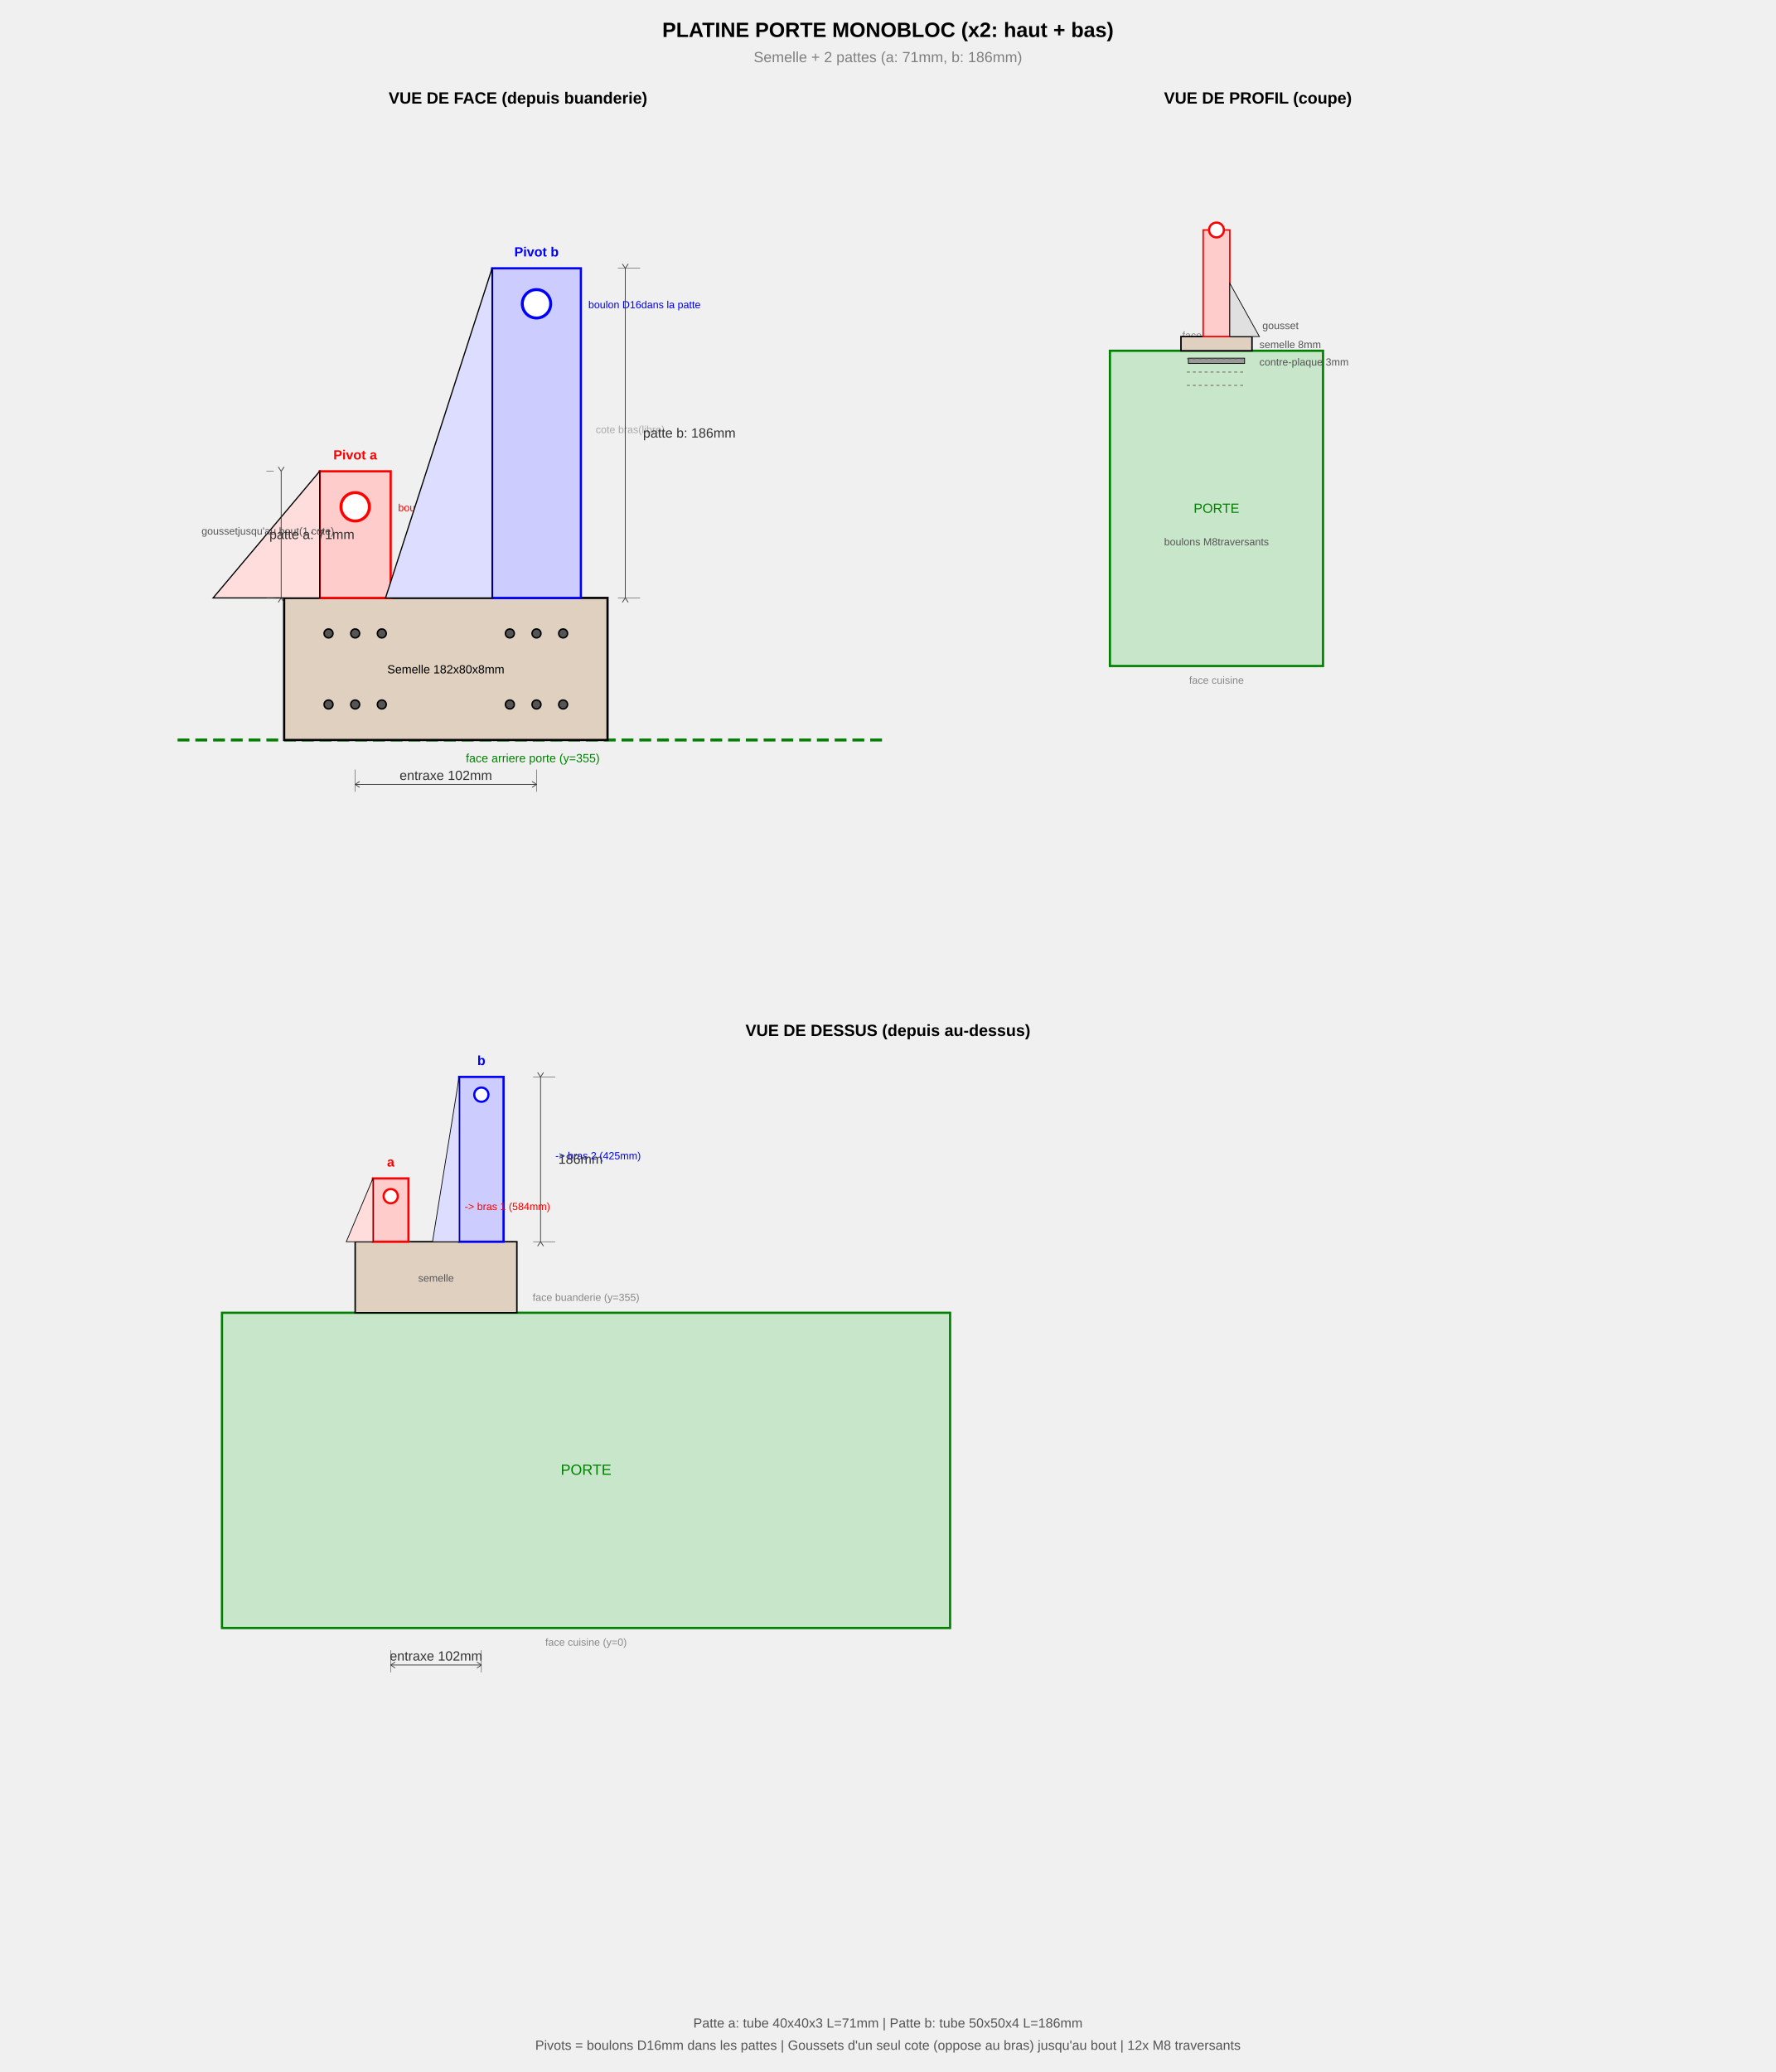
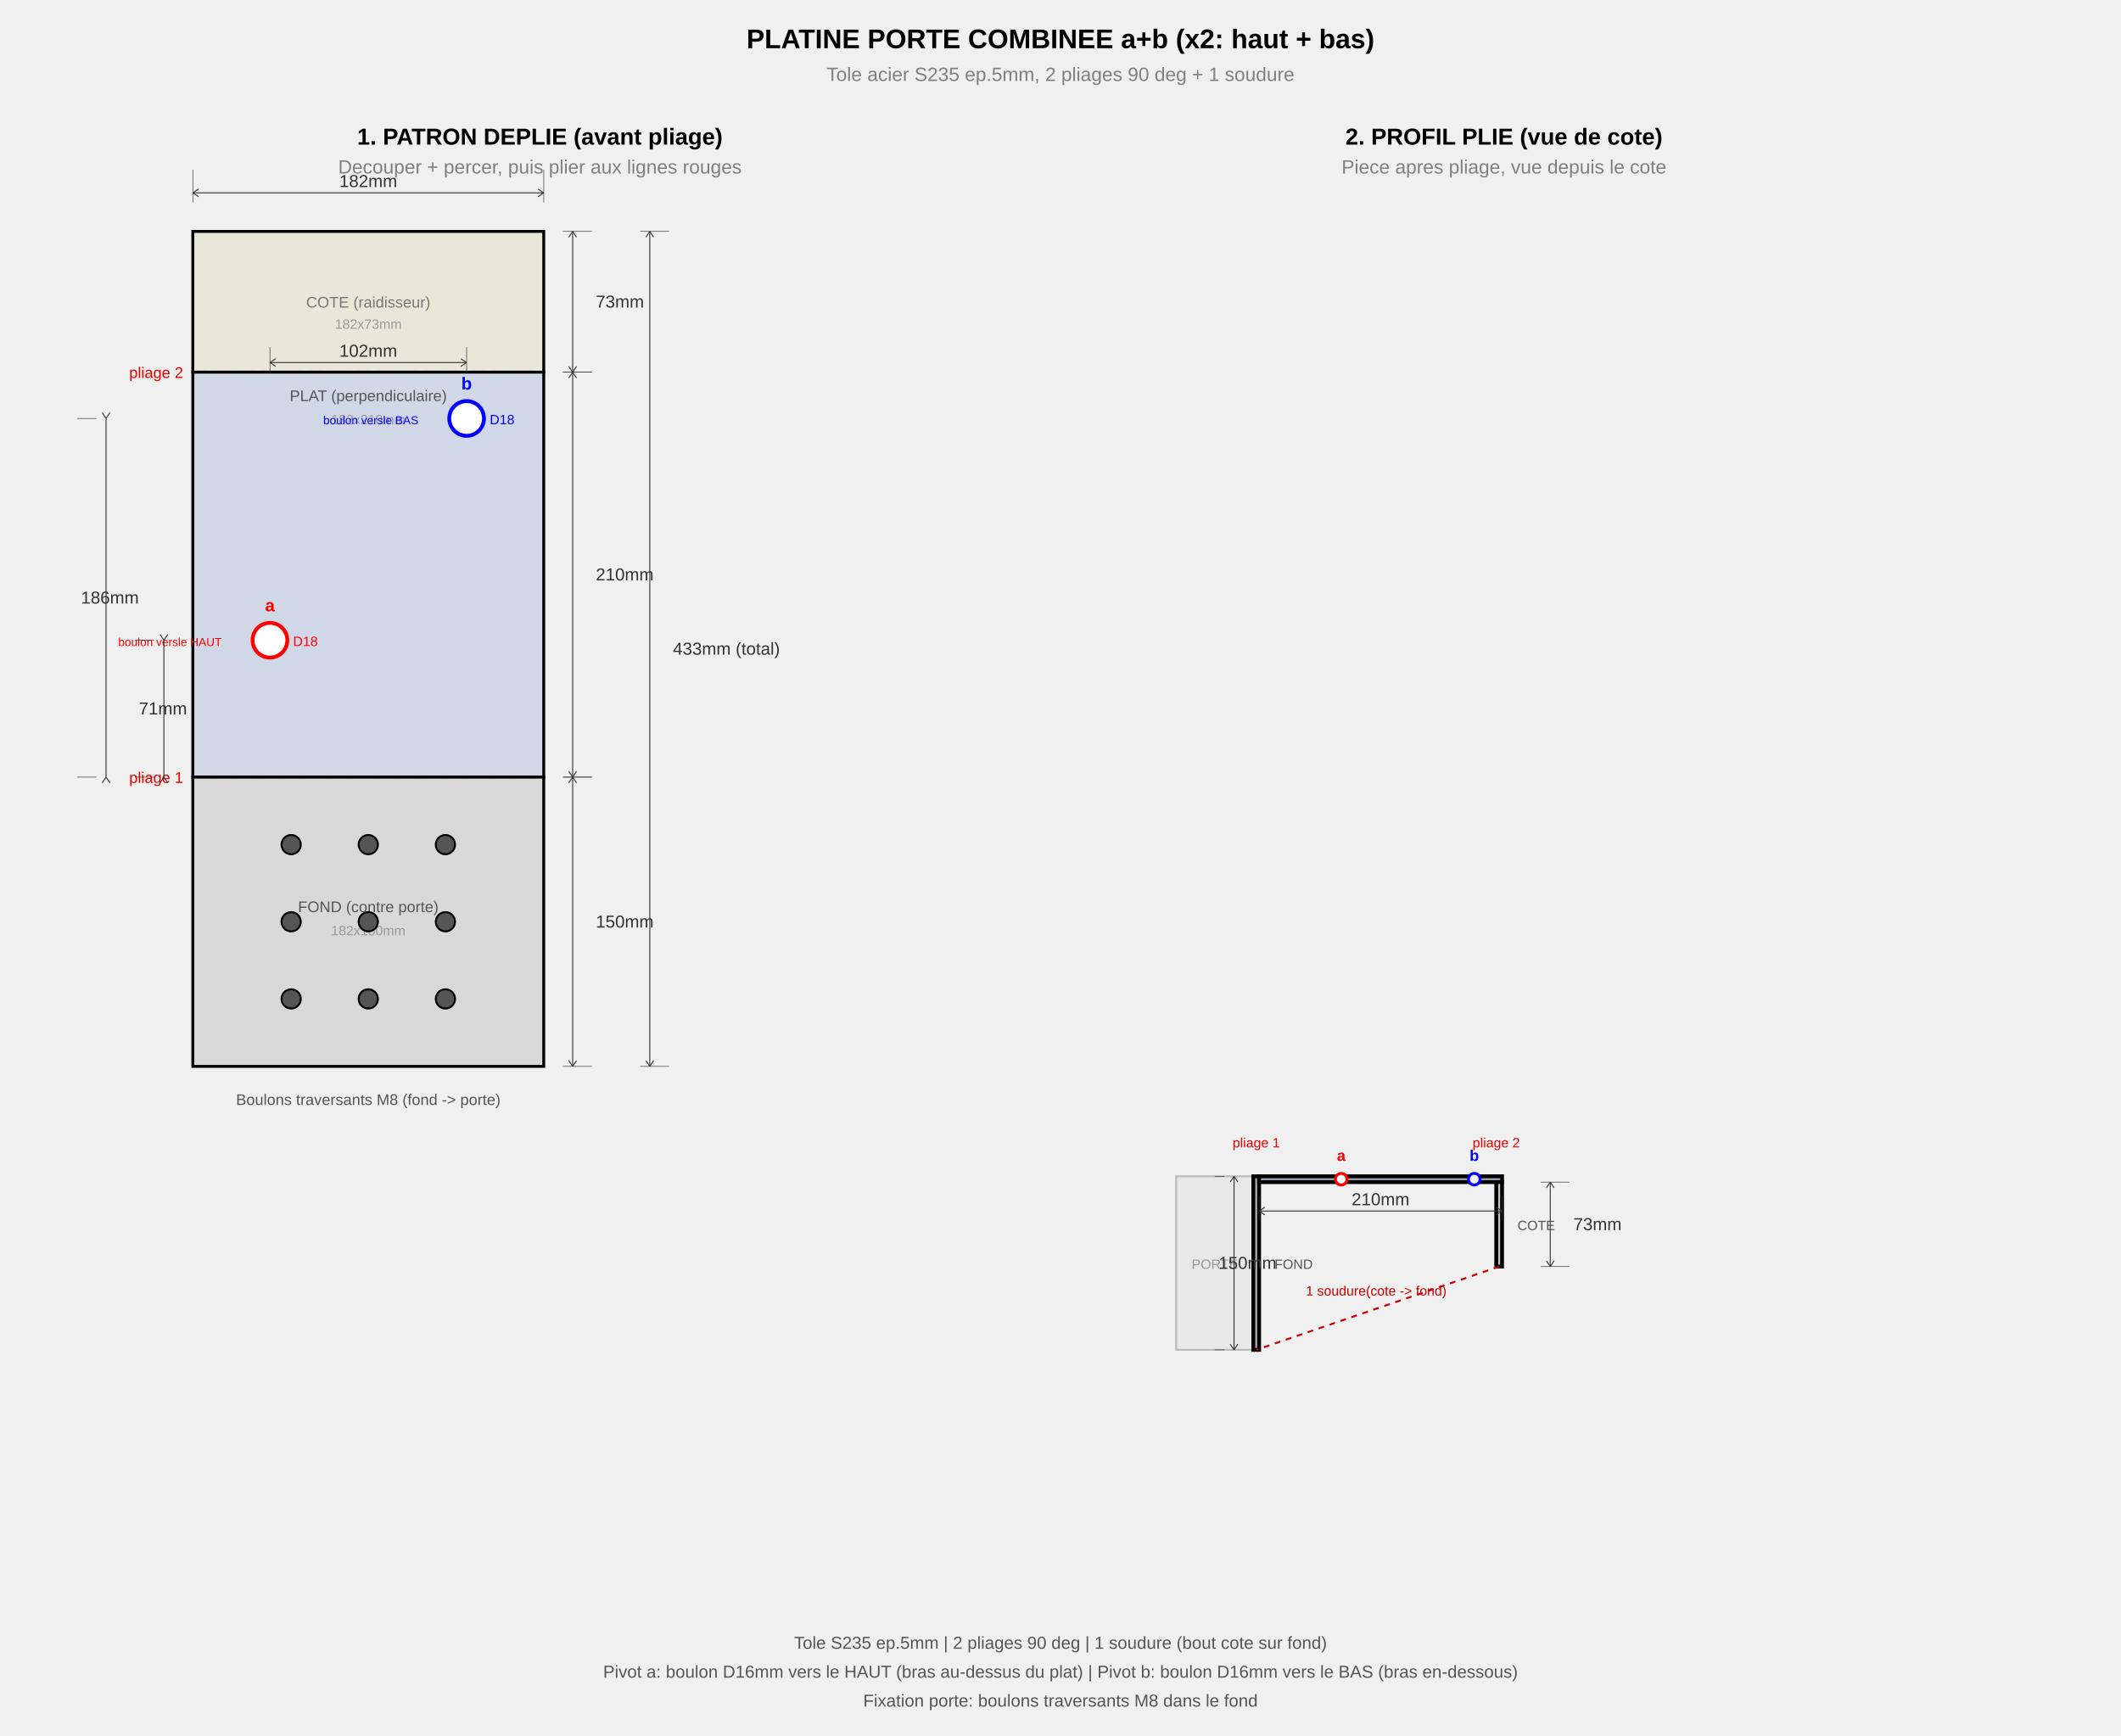
- <svg xmlns="http://www.w3.org/2000/svg" baseProfile="full" height="1400px" version="1.1" width="1200px">
+ <svg xmlns="http://www.w3.org/2000/svg" baseProfile="full" height="900px" version="1.1" width="1100px">
  <defs />
-   <text font-family="Arial" font-size="14px" font-weight="bold" text-anchor="middle" x="600.0" y="25">PLATINE PORTE MONOBLOC (x2: haut + bas)</text>
-   <text fill="gray" font-family="Arial" font-size="10px" text-anchor="middle" x="600.0" y="42">Semelle + 2 pattes (a: 71mm, b: 186mm)</text>
-   <text font-family="Arial" font-size="11px" font-weight="bold" text-anchor="middle" x="350" y="70">VUE DE FACE (depuis buanderie)</text>
-   <line stroke="green" stroke-dasharray="8,4" stroke-width="2" x1="120" x2="600.0" y1="500" y2="500" />
-   <text fill="green" font-family="Arial" font-size="8px" text-anchor="middle" x="360.0" y="515">face arriere porte (y=355)</text>
-   <rect fill="#e0d0c0" height="96.0" stroke="black" stroke-width="1.5" width="218.52" x="192.0" y="404.0" />
-   <text font-family="Arial" font-size="8px" text-anchor="middle" x="301.26" y="455.0">Semelle 182x80x8mm</text>
-   <circle cx="222.0" cy="428.0" fill="#555" r="3" stroke="black" stroke-width="1" />
-   <circle cx="222.0" cy="476.0" fill="#555" r="3" stroke="black" stroke-width="1" />
-   <circle cx="240.0" cy="428.0" fill="#555" r="3" stroke="black" stroke-width="1" />
-   <circle cx="240.0" cy="476.0" fill="#555" r="3" stroke="black" stroke-width="1" />
-   <circle cx="258.0" cy="428.0" fill="#555" r="3" stroke="black" stroke-width="1" />
-   <circle cx="258.0" cy="476.0" fill="#555" r="3" stroke="black" stroke-width="1" />
-   <circle cx="344.52" cy="428.0" fill="#555" r="3" stroke="black" stroke-width="1" />
-   <circle cx="344.52" cy="476.0" fill="#555" r="3" stroke="black" stroke-width="1" />
-   <circle cx="362.52" cy="428.0" fill="#555" r="3" stroke="black" stroke-width="1" />
-   <circle cx="362.52" cy="476.0" fill="#555" r="3" stroke="black" stroke-width="1" />
-   <circle cx="380.52" cy="428.0" fill="#555" r="3" stroke="black" stroke-width="1" />
-   <circle cx="380.52" cy="476.0" fill="#555" r="3" stroke="black" stroke-width="1" />
-   <rect fill="#ffcccc" height="85.56" stroke="red" stroke-width="1.5" width="48.0" x="216.0" y="318.44" />
-   <circle cx="240.0" cy="342.44" fill="white" r="9.6" stroke="red" stroke-width="2" />
-   <text fill="red" font-family="Arial" font-size="9px" font-weight="bold" text-anchor="middle" x="240.0" y="310.44">Pivot a</text>
-   <text fill="red" font-family="Arial" font-size="7px" text-anchor="start" x="269.0" y="345.44">boulon D16
- dans la patte</text>
-   <rect fill="#ccccff" height="222.72" stroke="blue" stroke-width="1.5" width="60.0" x="332.52" y="181.28" />
-   <circle cx="362.52" cy="205.28" fill="white" r="9.6" stroke="blue" stroke-width="2" />
-   <text fill="blue" font-family="Arial" font-size="9px" font-weight="bold" text-anchor="middle" x="362.52" y="173.28">Pivot b</text>
-   <text fill="blue" font-family="Arial" font-size="7px" text-anchor="start" x="397.52" y="208.28">boulon D16
- dans la patte</text>
-   <polygon fill="#ffdddd" points="216.0,404.0 216.0,318.44 144.0,404.0" stroke="black" stroke-width="0.8" />
-   <polygon fill="#ddddff" points="332.52,404.0 332.52,181.28 260.52,404.0" stroke="black" stroke-width="0.8" />
-   <text fill="#555" font-family="Arial" font-size="7px" text-anchor="middle" x="181.0" y="361.22">gousset
- jusqu'au bout
- (1 cote)</text>
-   <text fill="#aaa" font-family="Arial" font-size="7px" text-anchor="start" x="402.52" y="292.64">cote bras
- (libre)</text>
-   <line stroke="#333" stroke-width="0.5" x1="240.0" x2="362.52" y1="530" y2="530" />
-   <line stroke="#333" stroke-width="0.3" x1="240.0" x2="240.0" y1="520" y2="535" />
-   <line stroke="#333" stroke-width="0.3" x1="362.52" x2="362.52" y1="520" y2="535" />
-   <line stroke="#333" stroke-width="0.5" x1="240.0" x2="243.0" y1="530" y2="528" />
-   <line stroke="#333" stroke-width="0.5" x1="240.0" x2="243.0" y1="530" y2="532" />
-   <line stroke="#333" stroke-width="0.5" x1="362.52" x2="359.52" y1="530" y2="528" />
-   <line stroke="#333" stroke-width="0.5" x1="362.52" x2="359.52" y1="530" y2="532" />
-   <text fill="#333" font-family="Arial" font-size="9px" text-anchor="middle" x="301.26" y="527">entraxe 102mm</text>
-   <line stroke="#333" stroke-width="0.5" x1="422.52" x2="422.52" y1="404.0" y2="181.28" />
-   <line stroke="#333" stroke-width="0.3" x1="417.52" x2="432.52" y1="404.0" y2="404.0" />
-   <line stroke="#333" stroke-width="0.3" x1="417.52" x2="432.52" y1="181.28" y2="181.28" />
-   <line stroke="#333" stroke-width="0.5" x1="422.52" x2="420.52" y1="404.0" y2="407.0" />
-   <line stroke="#333" stroke-width="0.5" x1="422.52" x2="424.52" y1="404.0" y2="407.0" />
-   <line stroke="#333" stroke-width="0.5" x1="422.52" x2="420.52" y1="181.28" y2="178.28" />
-   <line stroke="#333" stroke-width="0.5" x1="422.52" x2="424.52" y1="181.28" y2="178.28" />
-   <text fill="#333" font-family="Arial" font-size="9px" x="434.52" y="295.64">patte b: 186mm</text>
-   <line stroke="#333" stroke-width="0.5" x1="190.0" x2="190.0" y1="404.0" y2="318.44" />
-   <line stroke="#333" stroke-width="0.3" x1="185.0" x2="180.0" y1="404.0" y2="404.0" />
-   <line stroke="#333" stroke-width="0.3" x1="185.0" x2="180.0" y1="318.44" y2="318.44" />
-   <line stroke="#333" stroke-width="0.5" x1="190.0" x2="188.0" y1="404.0" y2="407.0" />
-   <line stroke="#333" stroke-width="0.5" x1="190.0" x2="192.0" y1="404.0" y2="407.0" />
-   <line stroke="#333" stroke-width="0.5" x1="190.0" x2="188.0" y1="318.44" y2="315.44" />
-   <line stroke="#333" stroke-width="0.5" x1="190.0" x2="192.0" y1="318.44" y2="315.44" />
-   <text fill="#333" font-family="Arial" font-size="9px" x="182.0" y="364.22">patte a: 71mm</text>
-   <text font-family="Arial" font-size="11px" font-weight="bold" text-anchor="middle" x="850" y="70">VUE DE PROFIL (coupe)</text>
-   <rect fill="#c8e6c9" height="213.0" stroke="green" stroke-width="1.5" width="144.0" x="750" y="237.0" />
-   <text fill="green" font-family="Arial" font-size="9px" text-anchor="middle" x="822.0" y="346.5">PORTE</text>
-   <text fill="#888" font-family="Arial" font-size="7px" text-anchor="middle" x="822.0" y="462">face cuisine</text>
-   <text fill="#888" font-family="Arial" font-size="7px" text-anchor="middle" x="822.0" y="229.0">face buanderie</text>
-   <rect fill="#e0d0c0" height="9.6" stroke="black" stroke-width="1" width="48.0" x="798.0" y="227.4" />
-   <text fill="#555" font-family="Arial" font-size="7px" text-anchor="start" x="851.0" y="235.2">semelle 8mm</text>
-   <rect fill="#999" height="3.6" stroke="black" stroke-width="0.5" width="38.0" x="803.0" y="242.0" />
-   <text fill="#555" font-family="Arial" font-size="7px" text-anchor="start" x="851.0" y="247.0">contre-plaque 3mm</text>
-   <rect fill="#ffcccc" height="72.0" stroke="red" stroke-width="1" width="18.0" x="813.0" y="155.4" />
-   <polygon fill="#e0e0e0" points="831.0,227.4 851.0,227.4 831.0,191.4" stroke="black" stroke-width="0.5" />
-   <text fill="#555" font-family="Arial" font-size="7px" text-anchor="start" x="853.0" y="222.4">gousset</text>
-   <circle cx="822.0" cy="155.4" fill="white" r="5" stroke="red" stroke-width="1.5" />
-   <line stroke="#555" stroke-dasharray="2,2" stroke-width="0.5" x1="802.0" x2="842.0" y1="242.4" y2="242.4" />
-   <line stroke="#555" stroke-dasharray="2,2" stroke-width="0.5" x1="802.0" x2="842.0" y1="251.4" y2="251.4" />
-   <line stroke="#555" stroke-dasharray="2,2" stroke-width="0.5" x1="802.0" x2="842.0" y1="260.4" y2="260.4" />
-   <text fill="#555" font-family="Arial" font-size="7px" text-anchor="middle" x="822.0" y="368.5">boulons M8
- traversants</text>
-   <text font-family="Arial" font-size="11px" font-weight="bold" text-anchor="middle" x="600.0" y="700">VUE DE DESSUS (depuis au-dessus)</text>
-   <rect fill="#c8e6c9" height="213.0" stroke="green" stroke-width="1.5" width="492.0" x="150" y="887.0" />
-   <text fill="#888" font-family="Arial" font-size="7px" text-anchor="middle" x="396.0" y="1112">face cuisine (y=0)</text>
-   <text fill="#888" font-family="Arial" font-size="7px" text-anchor="middle" x="396.0" y="879.0">face buanderie (y=355)</text>
-   <text fill="green" font-family="Arial" font-size="10px" text-anchor="middle" x="396.0" y="996.5">PORTE</text>
-   <rect fill="#e0d0c0" height="48.0" stroke="black" stroke-width="1" width="109.26" x="240.0" y="839.0" />
-   <text fill="#555" font-family="Arial" font-size="7px" text-anchor="middle" x="294.63" y="866.0">semelle</text>
-   <rect fill="#ffcccc" height="42.78" stroke="red" stroke-width="1.5" width="24.0" x="252.0" y="796.22" />
-   <rect fill="#ccccff" height="111.36" stroke="blue" stroke-width="1.5" width="30.0" x="310.26" y="727.64" />
-   <circle cx="264.0" cy="808.22" fill="white" r="4.8" stroke="red" stroke-width="1.5" />
-   <circle cx="325.26" cy="739.64" fill="white" r="4.8" stroke="blue" stroke-width="1.5" />
-   <text fill="red" font-family="Arial" font-size="9px" font-weight="bold" text-anchor="middle" x="264.0" y="788.22">a</text>
-   <text fill="blue" font-family="Arial" font-size="9px" font-weight="bold" text-anchor="middle" x="325.26" y="719.64">b</text>
-   <polygon fill="#ffdddd" points="252.0,839.0 252.0,796.22 234.0,839.0" stroke="black" stroke-width="0.5" />
-   <polygon fill="#ddddff" points="310.26,839.0 310.26,727.64 292.26,839.0" stroke="black" stroke-width="0.5" />
-   <text fill="red" font-family="Arial" font-size="7px" text-anchor="start" x="314.0" y="817.61">-&gt; bras 1 (584mm)</text>
-   <text fill="blue" font-family="Arial" font-size="7px" text-anchor="start" x="375.26" y="783.32">-&gt; bras 2 (425mm)</text>
-   <line stroke="#333" stroke-width="0.5" x1="264.0" x2="325.26" y1="1125" y2="1125" />
-   <line stroke="#333" stroke-width="0.3" x1="264.0" x2="264.0" y1="1115" y2="1130" />
-   <line stroke="#333" stroke-width="0.3" x1="325.26" x2="325.26" y1="1115" y2="1130" />
-   <line stroke="#333" stroke-width="0.5" x1="264.0" x2="267.0" y1="1125" y2="1123" />
-   <line stroke="#333" stroke-width="0.5" x1="264.0" x2="267.0" y1="1125" y2="1127" />
-   <line stroke="#333" stroke-width="0.5" x1="325.26" x2="322.26" y1="1125" y2="1123" />
-   <line stroke="#333" stroke-width="0.5" x1="325.26" x2="322.26" y1="1125" y2="1127" />
-   <text fill="#333" font-family="Arial" font-size="9px" text-anchor="middle" x="294.63" y="1122">entraxe 102mm</text>
-   <line stroke="#333" stroke-width="0.5" x1="365.26" x2="365.26" y1="839.0" y2="727.64" />
-   <line stroke="#333" stroke-width="0.3" x1="360.26" x2="375.26" y1="839.0" y2="839.0" />
-   <line stroke="#333" stroke-width="0.3" x1="360.26" x2="375.26" y1="727.64" y2="727.64" />
-   <line stroke="#333" stroke-width="0.5" x1="365.26" x2="363.26" y1="839.0" y2="842.0" />
-   <line stroke="#333" stroke-width="0.5" x1="365.26" x2="367.26" y1="839.0" y2="842.0" />
-   <line stroke="#333" stroke-width="0.5" x1="365.26" x2="363.26" y1="727.64" y2="724.64" />
-   <line stroke="#333" stroke-width="0.5" x1="365.26" x2="367.26" y1="727.64" y2="724.64" />
-   <text fill="#333" font-family="Arial" font-size="9px" x="377.26" y="786.32">186mm</text>
-   <text fill="#555" font-family="Arial" font-size="9px" text-anchor="middle" x="600.0" y="1370">Patte a: tube 40x40x3 L=71mm | Patte b: tube 50x50x4 L=186mm</text>
-   <text fill="#555" font-family="Arial" font-size="9px" text-anchor="middle" x="600.0" y="1385">Pivots = boulons D16mm dans les pattes | Goussets d'un seul cote (oppose au bras) jusqu'au bout | 12x M8 traversants</text>
+   <text font-family="Arial" font-size="14px" font-weight="bold" text-anchor="middle" x="550.0" y="25">PLATINE PORTE COMBINEE a+b (x2: haut + bas)</text>
+   <text fill="gray" font-family="Arial" font-size="10px" text-anchor="middle" x="550.0" y="42">Tole acier S235 ep.5mm, 2 pliages 90 deg + 1 soudure</text>
+   <text font-family="Arial" font-size="12px" font-weight="bold" text-anchor="middle" x="280" y="75">1. PATRON DEPLIE (avant pliage)</text>
+   <text fill="gray" font-family="Arial" font-size="10px" text-anchor="middle" x="280" y="90">Decouper + percer, puis plier aux lignes rouges</text>
+   <rect fill="#e8e8d8" height="73" stroke="black" stroke-width="1.5" width="182" x="100" y="120" />
+   <text fill="#777" font-family="Arial" font-size="8px" text-anchor="middle" x="191.0" y="159.5">COTE (raidisseur)</text>
+   <text fill="#999" font-family="Arial" font-size="7px" text-anchor="middle" x="191.0" y="170.5">182x73mm</text>
+   <line stroke="#e00" stroke-dasharray="8,4" stroke-width="1.5" x1="100" x2="282" y1="193" y2="193" />
+   <text fill="#e00" font-family="Arial" font-size="8px" text-anchor="end" x="95" y="196">pliage 2</text>
+   <rect fill="#d0d8e8" height="210" stroke="black" stroke-width="1.5" width="182" x="100" y="193" />
+   <text fill="#555" font-family="Arial" font-size="8px" text-anchor="middle" x="191.0" y="208">PLAT (perpendiculaire)</text>
+   <text fill="#999" font-family="Arial" font-size="7px" text-anchor="middle" x="191.0" y="220">182x210mm</text>
+   <circle cx="140.0" cy="332" fill="white" r="9.0" stroke="red" stroke-width="2" />
+   <text fill="red" font-family="Arial" font-size="9px" font-weight="bold" text-anchor="middle" x="140.0" y="317.0">a</text>
+   <text fill="red" font-family="Arial" font-size="7px" text-anchor="start" x="152.0" y="335">D18</text>
+   <circle cx="242.0" cy="217" fill="white" r="9.0" stroke="blue" stroke-width="2" />
+   <text fill="blue" font-family="Arial" font-size="9px" font-weight="bold" text-anchor="middle" x="242.0" y="202.0">b</text>
+   <text fill="blue" font-family="Arial" font-size="7px" text-anchor="start" x="254.0" y="220">D18</text>
+   <text fill="red" font-family="Arial" font-size="6px" text-anchor="end" x="115.0" y="335">boulon vers
+ le HAUT</text>
+   <text fill="blue" font-family="Arial" font-size="6px" text-anchor="end" x="217.0" y="220">boulon vers
+ le BAS</text>
+   <line stroke="#e00" stroke-dasharray="8,4" stroke-width="1.5" x1="100" x2="282" y1="403" y2="403" />
+   <text fill="#e00" font-family="Arial" font-size="8px" text-anchor="end" x="95" y="406">pliage 1</text>
+   <rect fill="#d8d8d8" height="150" stroke="black" stroke-width="1.5" width="182" x="100" y="403" />
+   <text fill="#555" font-family="Arial" font-size="8px" text-anchor="middle" x="191.0" y="473.0">FOND (contre porte)</text>
+   <text fill="#999" font-family="Arial" font-size="7px" text-anchor="middle" x="191.0" y="485.0">182x150mm</text>
+   <circle cx="151.0" cy="438.0" fill="#555" r="5" stroke="black" stroke-width="1" />
+   <circle cx="151.0" cy="478.0" fill="#555" r="5" stroke="black" stroke-width="1" />
+   <circle cx="151.0" cy="518.0" fill="#555" r="5" stroke="black" stroke-width="1" />
+   <circle cx="191.0" cy="438.0" fill="#555" r="5" stroke="black" stroke-width="1" />
+   <circle cx="191.0" cy="478.0" fill="#555" r="5" stroke="black" stroke-width="1" />
+   <circle cx="191.0" cy="518.0" fill="#555" r="5" stroke="black" stroke-width="1" />
+   <circle cx="231.0" cy="438.0" fill="#555" r="5" stroke="black" stroke-width="1" />
+   <circle cx="231.0" cy="478.0" fill="#555" r="5" stroke="black" stroke-width="1" />
+   <circle cx="231.0" cy="518.0" fill="#555" r="5" stroke="black" stroke-width="1" />
+   <line stroke="#333" stroke-width="0.5" x1="100" x2="282" y1="100" y2="100" />
+   <line stroke="#333" stroke-width="0.3" x1="100" x2="100" y1="88" y2="105" />
+   <line stroke="#333" stroke-width="0.3" x1="282" x2="282" y1="88" y2="105" />
+   <line stroke="#333" stroke-width="0.5" x1="100" x2="103" y1="100" y2="98" />
+   <line stroke="#333" stroke-width="0.5" x1="100" x2="103" y1="100" y2="102" />
+   <line stroke="#333" stroke-width="0.5" x1="282" x2="279" y1="100" y2="98" />
+   <line stroke="#333" stroke-width="0.5" x1="282" x2="279" y1="100" y2="102" />
+   <text fill="#333" font-family="Arial" font-size="9px" text-anchor="middle" x="191.0" y="97">182mm</text>
+   <line stroke="#333" stroke-width="0.5" x1="297" x2="297" y1="120" y2="193" />
+   <line stroke="#333" stroke-width="0.3" x1="292" x2="307" y1="120" y2="120" />
+   <line stroke="#333" stroke-width="0.3" x1="292" x2="307" y1="193" y2="193" />
+   <line stroke="#333" stroke-width="0.5" x1="297" x2="295" y1="120" y2="123" />
+   <line stroke="#333" stroke-width="0.5" x1="297" x2="299" y1="120" y2="123" />
+   <line stroke="#333" stroke-width="0.5" x1="297" x2="295" y1="193" y2="190" />
+   <line stroke="#333" stroke-width="0.5" x1="297" x2="299" y1="193" y2="190" />
+   <text fill="#333" font-family="Arial" font-size="9px" x="309" y="159.5">73mm</text>
+   <line stroke="#333" stroke-width="0.5" x1="297" x2="297" y1="193" y2="403" />
+   <line stroke="#333" stroke-width="0.3" x1="292" x2="307" y1="193" y2="193" />
+   <line stroke="#333" stroke-width="0.3" x1="292" x2="307" y1="403" y2="403" />
+   <line stroke="#333" stroke-width="0.5" x1="297" x2="295" y1="193" y2="196" />
+   <line stroke="#333" stroke-width="0.5" x1="297" x2="299" y1="193" y2="196" />
+   <line stroke="#333" stroke-width="0.5" x1="297" x2="295" y1="403" y2="400" />
+   <line stroke="#333" stroke-width="0.5" x1="297" x2="299" y1="403" y2="400" />
+   <text fill="#333" font-family="Arial" font-size="9px" x="309" y="301.0">210mm</text>
+   <line stroke="#333" stroke-width="0.5" x1="297" x2="297" y1="403" y2="553" />
+   <line stroke="#333" stroke-width="0.3" x1="292" x2="307" y1="403" y2="403" />
+   <line stroke="#333" stroke-width="0.3" x1="292" x2="307" y1="553" y2="553" />
+   <line stroke="#333" stroke-width="0.5" x1="297" x2="295" y1="403" y2="406" />
+   <line stroke="#333" stroke-width="0.5" x1="297" x2="299" y1="403" y2="406" />
+   <line stroke="#333" stroke-width="0.5" x1="297" x2="295" y1="553" y2="550" />
+   <line stroke="#333" stroke-width="0.5" x1="297" x2="299" y1="553" y2="550" />
+   <text fill="#333" font-family="Arial" font-size="9px" x="309" y="481.0">150mm</text>
+   <line stroke="#333" stroke-width="0.5" x1="337" x2="337" y1="120" y2="553" />
+   <line stroke="#333" stroke-width="0.3" x1="332" x2="347" y1="120" y2="120" />
+   <line stroke="#333" stroke-width="0.3" x1="332" x2="347" y1="553" y2="553" />
+   <line stroke="#333" stroke-width="0.5" x1="337" x2="335" y1="120" y2="123" />
+   <line stroke="#333" stroke-width="0.5" x1="337" x2="339" y1="120" y2="123" />
+   <line stroke="#333" stroke-width="0.5" x1="337" x2="335" y1="553" y2="550" />
+   <line stroke="#333" stroke-width="0.5" x1="337" x2="339" y1="553" y2="550" />
+   <text fill="#333" font-family="Arial" font-size="9px" x="349" y="339.5">433mm (total)</text>
+   <line stroke="#333" stroke-width="0.5" x1="85" x2="85" y1="403" y2="332" />
+   <line stroke="#333" stroke-width="0.3" x1="80" x2="70" y1="403" y2="403" />
+   <line stroke="#333" stroke-width="0.3" x1="80" x2="70" y1="332" y2="332" />
+   <line stroke="#333" stroke-width="0.5" x1="85" x2="83" y1="403" y2="406" />
+   <line stroke="#333" stroke-width="0.5" x1="85" x2="87" y1="403" y2="406" />
+   <line stroke="#333" stroke-width="0.5" x1="85" x2="83" y1="332" y2="329" />
+   <line stroke="#333" stroke-width="0.5" x1="85" x2="87" y1="332" y2="329" />
+   <text fill="#333" font-family="Arial" font-size="9px" x="72" y="370.5">71mm</text>
+   <line stroke="#333" stroke-width="0.5" x1="55" x2="55" y1="403" y2="217" />
+   <line stroke="#333" stroke-width="0.3" x1="50" x2="40" y1="403" y2="403" />
+   <line stroke="#333" stroke-width="0.3" x1="50" x2="40" y1="217" y2="217" />
+   <line stroke="#333" stroke-width="0.5" x1="55" x2="53" y1="403" y2="406" />
+   <line stroke="#333" stroke-width="0.5" x1="55" x2="57" y1="403" y2="406" />
+   <line stroke="#333" stroke-width="0.5" x1="55" x2="53" y1="217" y2="214" />
+   <line stroke="#333" stroke-width="0.5" x1="55" x2="57" y1="217" y2="214" />
+   <text fill="#333" font-family="Arial" font-size="9px" x="42" y="313.0">186mm</text>
+   <line stroke="#333" stroke-width="0.5" x1="140.0" x2="242.0" y1="188" y2="188" />
+   <line stroke="#333" stroke-width="0.3" x1="140.0" x2="140.0" y1="180" y2="193" />
+   <line stroke="#333" stroke-width="0.3" x1="242.0" x2="242.0" y1="180" y2="193" />
+   <line stroke="#333" stroke-width="0.5" x1="140.0" x2="143.0" y1="188" y2="186" />
+   <line stroke="#333" stroke-width="0.5" x1="140.0" x2="143.0" y1="188" y2="190" />
+   <line stroke="#333" stroke-width="0.5" x1="242.0" x2="239.0" y1="188" y2="186" />
+   <line stroke="#333" stroke-width="0.5" x1="242.0" x2="239.0" y1="188" y2="190" />
+   <text fill="#333" font-family="Arial" font-size="9px" text-anchor="middle" x="191.0" y="185">102mm</text>
+   <text fill="#555" font-family="Arial" font-size="8px" text-anchor="middle" x="191.0" y="573">Boulons traversants M8 (fond -&gt; porte)</text>
+   <text font-family="Arial" font-size="12px" font-weight="bold" text-anchor="middle" x="780" y="75">2. PROFIL PLIE (vue de cote)</text>
+   <text fill="gray" font-family="Arial" font-size="10px" text-anchor="middle" x="780" y="90">Piece apres pliage, vue depuis le cote</text>
+   <rect fill="#e8e8e8" height="90.0" stroke="#bbb" stroke-width="1" width="40" x="610" y="610.0" />
+   <text fill="#999" font-family="Arial" font-size="7px" text-anchor="middle" x="630" y="658.0">PORTE</text>
+   <rect fill="#b0b0b0" height="90.0" stroke="black" stroke-width="2" width="3.0" x="650" y="610.0" />
+   <text fill="#555" font-family="Arial" font-size="7px" text-anchor="start" x="661.0" y="658.0">FOND</text>
+   <rect fill="#a0a8b8" height="3.0" stroke="black" stroke-width="2" width="126.0" x="653.0" y="610.0" />
+   <circle cx="695.6" cy="611.5" fill="white" r="3" stroke="red" stroke-width="1.5" />
+   <text fill="red" font-family="Arial" font-size="8px" font-weight="bold" text-anchor="middle" x="695.6" y="602.0">a</text>
+   <circle cx="764.6" cy="611.5" fill="white" r="3" stroke="blue" stroke-width="1.5" />
+   <text fill="blue" font-family="Arial" font-size="8px" font-weight="bold" text-anchor="middle" x="764.6" y="602.0">b</text>
+   <rect fill="#c8c8b8" height="43.8" stroke="black" stroke-width="2" width="3.0" x="776.0" y="613.0" />
+   <text fill="#555" font-family="Arial" font-size="7px" text-anchor="start" x="787.0" y="637.9">COTE</text>
+   <line stroke="#c00" stroke-dasharray="3,3" stroke-width="1" x1="777.5" x2="651.5" y1="656.8" y2="700" />
+   <text fill="#c00" font-family="Arial" font-size="7px" text-anchor="middle" x="713.75" y="671.8">1 soudure
+ (cote -&gt; fond)</text>
+   <text fill="#e00" font-family="Arial" font-size="7px" text-anchor="middle" x="651.5" y="595.0">pliage 1</text>
+   <text fill="#e00" font-family="Arial" font-size="7px" text-anchor="middle" x="776.0" y="595.0">pliage 2</text>
+   <line stroke="#333" stroke-width="0.5" x1="653.0" x2="779.0" y1="628.0" y2="628.0" />
+   <line stroke="#333" stroke-width="0.3" x1="653.0" x2="653.0" y1="620.0" y2="633.0" />
+   <line stroke="#333" stroke-width="0.3" x1="779.0" x2="779.0" y1="620.0" y2="633.0" />
+   <line stroke="#333" stroke-width="0.5" x1="653.0" x2="656.0" y1="628.0" y2="626.0" />
+   <line stroke="#333" stroke-width="0.5" x1="653.0" x2="656.0" y1="628.0" y2="630.0" />
+   <line stroke="#333" stroke-width="0.5" x1="779.0" x2="776.0" y1="628.0" y2="626.0" />
+   <line stroke="#333" stroke-width="0.5" x1="779.0" x2="776.0" y1="628.0" y2="630.0" />
+   <text fill="#333" font-family="Arial" font-size="9px" text-anchor="middle" x="716.0" y="625.0">210mm</text>
+   <line stroke="#333" stroke-width="0.5" x1="640" x2="640" y1="610.0" y2="700" />
+   <line stroke="#333" stroke-width="0.3" x1="635" x2="630" y1="610.0" y2="610.0" />
+   <line stroke="#333" stroke-width="0.3" x1="635" x2="630" y1="700" y2="700" />
+   <line stroke="#333" stroke-width="0.5" x1="640" x2="638" y1="610.0" y2="613.0" />
+   <line stroke="#333" stroke-width="0.5" x1="640" x2="642" y1="610.0" y2="613.0" />
+   <line stroke="#333" stroke-width="0.5" x1="640" x2="638" y1="700" y2="697" />
+   <line stroke="#333" stroke-width="0.5" x1="640" x2="642" y1="700" y2="697" />
+   <text fill="#333" font-family="Arial" font-size="9px" x="632" y="658.0">150mm</text>
+   <line stroke="#333" stroke-width="0.5" x1="804.0" x2="804.0" y1="613.0" y2="656.8" />
+   <line stroke="#333" stroke-width="0.3" x1="799.0" x2="814.0" y1="613.0" y2="613.0" />
+   <line stroke="#333" stroke-width="0.3" x1="799.0" x2="814.0" y1="656.8" y2="656.8" />
+   <line stroke="#333" stroke-width="0.5" x1="804.0" x2="802.0" y1="613.0" y2="616.0" />
+   <line stroke="#333" stroke-width="0.5" x1="804.0" x2="806.0" y1="613.0" y2="616.0" />
+   <line stroke="#333" stroke-width="0.5" x1="804.0" x2="802.0" y1="656.8" y2="653.8" />
+   <line stroke="#333" stroke-width="0.5" x1="804.0" x2="806.0" y1="656.8" y2="653.8" />
+   <text fill="#333" font-family="Arial" font-size="9px" x="816.0" y="637.9">73mm</text>
+   <text fill="#555" font-family="Arial" font-size="9px" text-anchor="middle" x="550.0" y="855">Tole S235 ep.5mm | 2 pliages 90 deg | 1 soudure (bout cote sur fond)</text>
+   <text fill="#555" font-family="Arial" font-size="9px" text-anchor="middle" x="550.0" y="870">Pivot a: boulon D16mm vers le HAUT (bras au-dessus du plat) | Pivot b: boulon D16mm vers le BAS (bras en-dessous)</text>
+   <text fill="#555" font-family="Arial" font-size="9px" text-anchor="middle" x="550.0" y="885">Fixation porte: boulons traversants M8 dans le fond</text>
</svg>
